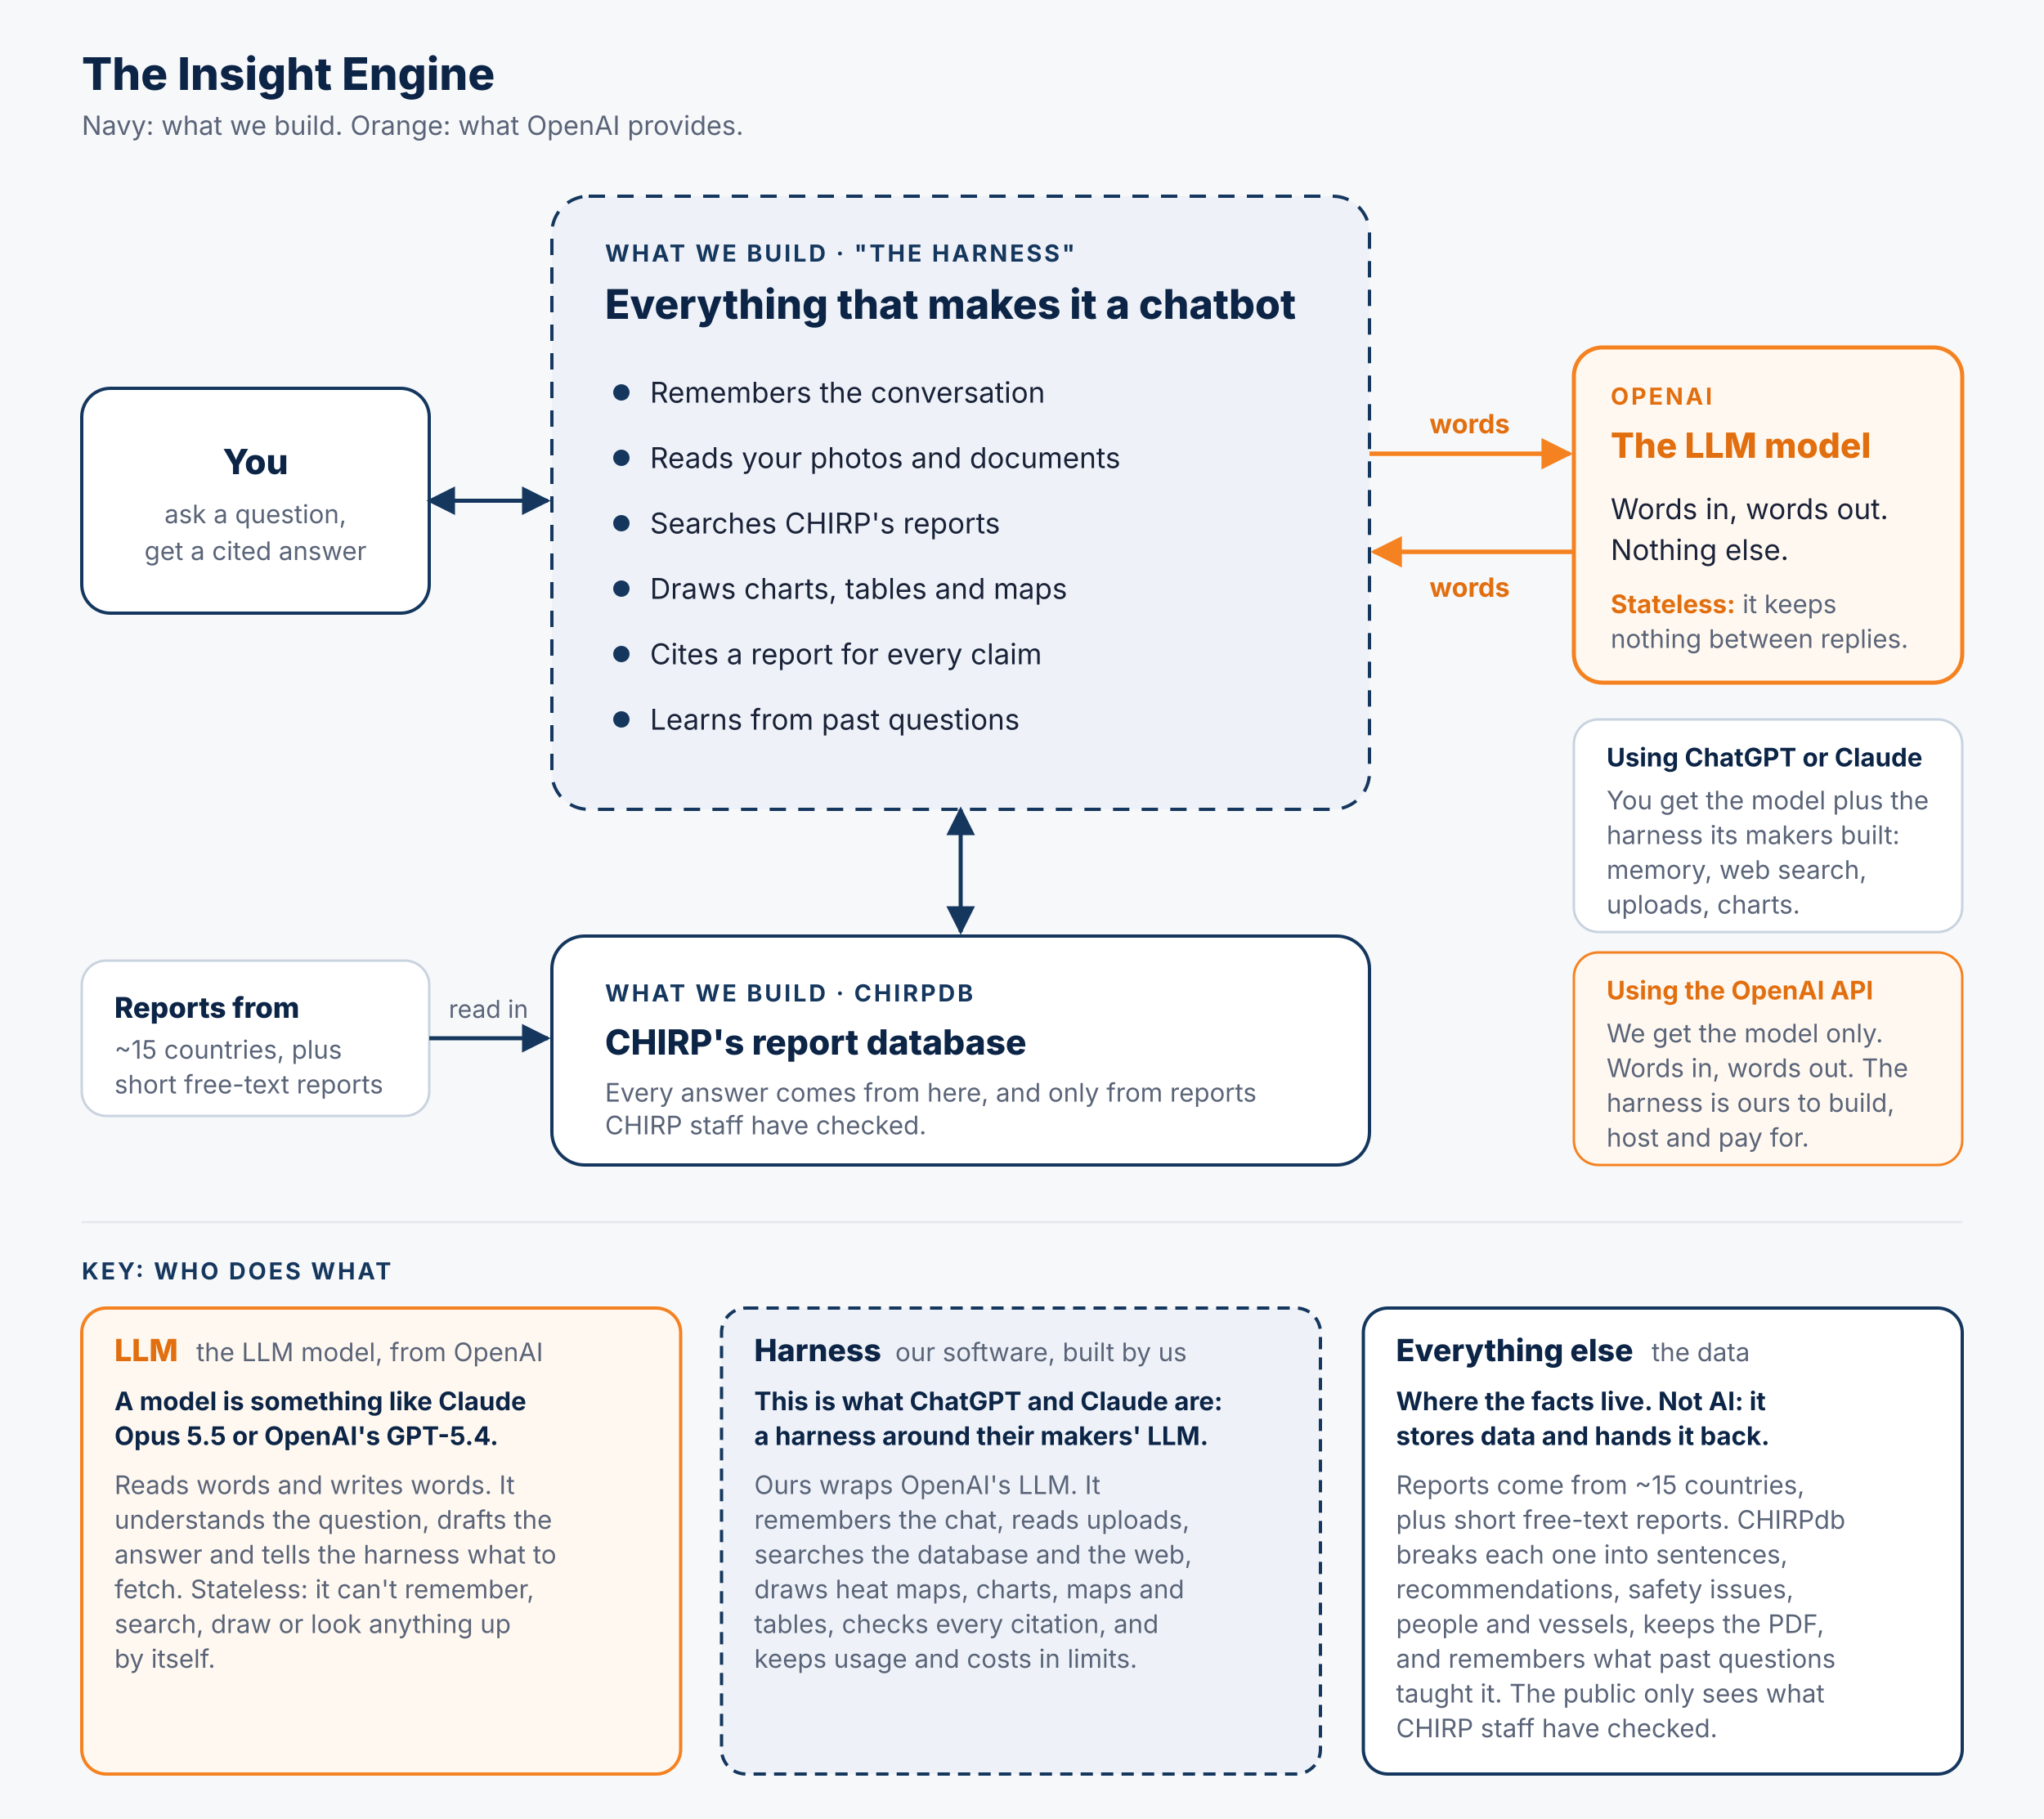
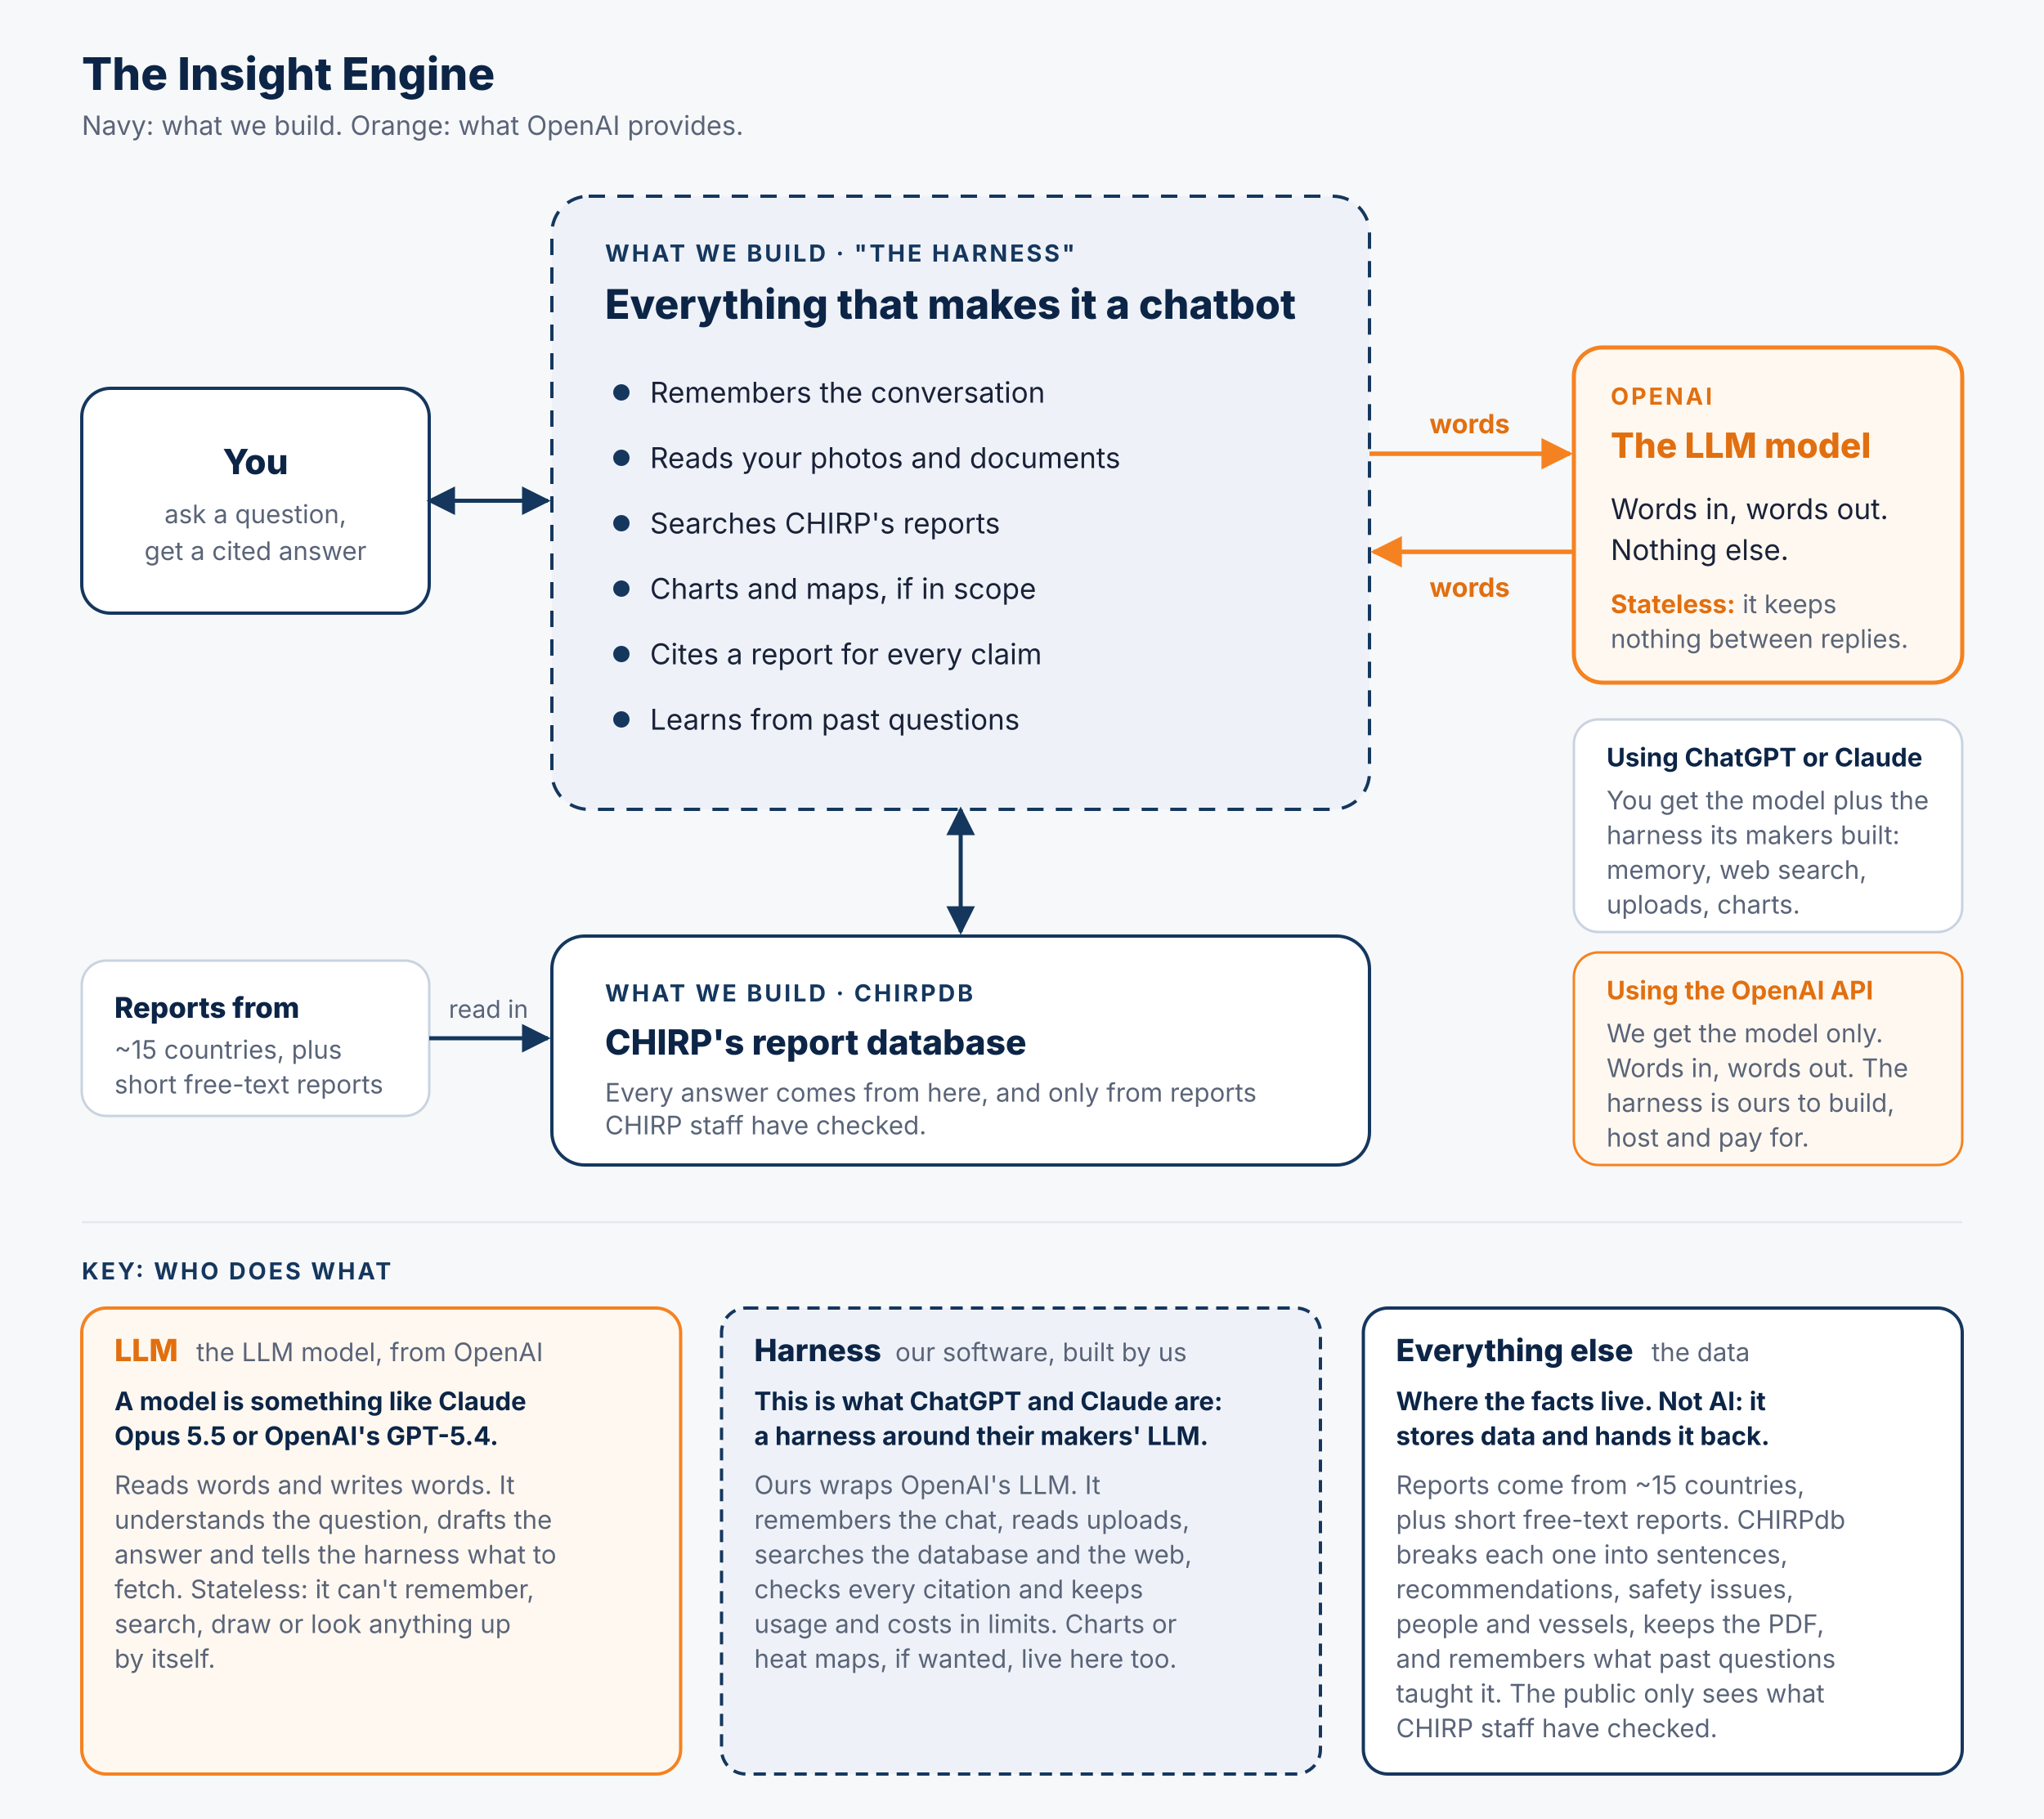
<svg xmlns="http://www.w3.org/2000/svg" viewBox="0 0 1000 890" width="1000" height="890" role="img" aria-labelledby="t d">
  <defs>
    <style>
      text { font-family: Inter, -apple-system, "Segoe UI", Roboto, Helvetica, Arial, sans-serif; fill: #1a2238; }
      .h1 { font-size: 22px; font-weight: 800; fill: #0c2547; }
      .sub { font-size: 13px; fill: #5a6478; }
      .ttl { font-size: 17px; font-weight: 800; fill: #0c2547; }
      .ttlO { font-size: 17px; font-weight: 800; fill: #e26f0f; }
      .ln { font-size: 14px; fill: #1a2238; }
      .lnS { font-size: 12.5px; fill: #5a6478; }
      .kick { font-size: 11.5px; font-weight: 700; letter-spacing: 0.1em; fill: #15375e; }
      .kickO { font-size: 11.5px; font-weight: 700; letter-spacing: 0.1em; fill: #e26f0f; }
      .labO { font-size: 13px; font-weight: 700; fill: #e26f0f; }
      .lab { font-size: 12px; fill: #5a6478; }
      .big { font-size: 20px; font-weight: 800; fill: #0c2547; }
      .arr { stroke: #15375e; stroke-width: 2; fill: none; }
      .arrO { stroke: #f58220; stroke-width: 2.2; fill: none; }
    </style>
    <marker id="aN" viewBox="0 0 10 10" refX="9" refY="5" markerWidth="7" markerHeight="7" orient="auto-start-reverse">
      <path d="M0 0L10 5L0 10z" fill="#15375e" />
    </marker>
    <marker id="aO" viewBox="0 0 10 10" refX="9" refY="5" markerWidth="7" markerHeight="7" orient="auto-start-reverse">
      <path d="M0 0L10 5L0 10z" fill="#f58220" />
    </marker>
  </defs>
  <rect width="1000" height="890" fill="#f7f8fa" />
  <text x="40" y="44" class="h1">The Insight Engine</text>
  <text x="40" y="66" class="sub">Navy: what we build. Orange: what OpenAI provides.</text>
  <rect x="40" y="190" width="170" height="110" rx="14" fill="#fff" stroke="#15375e" stroke-width="1.6" />
  <text x="125" y="232" text-anchor="middle" class="ttl">You</text>
  <text x="125" y="256" text-anchor="middle" class="lnS">ask a question,</text>
  <text x="125" y="274" text-anchor="middle" class="lnS">get a cited answer</text>
  <line x1="210" y1="245" x2="268" y2="245" class="arr" marker-start="url(#aN)" marker-end="url(#aN)" />
  <rect x="270" y="96" width="400" height="300" rx="18" fill="#eef2f8" stroke="#15375e" stroke-width="1.6" stroke-dasharray="8 6" />
  <text x="296" y="128" class="kick">WHAT WE BUILD · "THE HARNESS"</text>
  <text x="296" y="156" class="big">Everything that makes it a chatbot</text>
  <g>
    <circle cx="304" cy="192" r="4" fill="#15375e" />
    <text x="318" y="197" class="ln">Remembers the conversation</text>
    <circle cx="304" cy="224" r="4" fill="#15375e" />
    <text x="318" y="229" class="ln">Reads your photos and documents</text>
    <circle cx="304" cy="256" r="4" fill="#15375e" />
    <text x="318" y="261" class="ln">Searches CHIRP's reports</text>
    <circle cx="304" cy="288" r="4" fill="#15375e" />
-     <text x="318" y="293" class="ln">Draws charts, tables and maps</text>
+     <text x="318" y="293" class="ln">Charts and maps, if in scope</text>
    <circle cx="304" cy="320" r="4" fill="#15375e" />
    <text x="318" y="325" class="ln">Cites a report for every claim</text>
    <circle cx="304" cy="352" r="4" fill="#15375e" />
    <text x="318" y="357" class="ln">Learns from past questions</text>
  </g>
  <rect x="770" y="170" width="190" height="164" rx="14" fill="#fff8f0" stroke="#f58220" stroke-width="2" />
  <text x="788" y="198" class="kickO">OPENAI</text>
  <text x="788" y="224" class="ttlO">The LLM model</text>
  <text x="788" y="254" class="ln">Words in, words out.</text>
  <text x="788" y="274" class="ln">Nothing else.</text>
  <text x="788" y="300" class="lnS">
    <tspan font-weight="700" fill="#e26f0f">Stateless:</tspan> it keeps</text>
  <text x="788" y="317" class="lnS">nothing between replies.</text>
  <line x1="670" y1="222" x2="768" y2="222" class="arrO" marker-end="url(#aO)" />
  <text x="719" y="212" text-anchor="middle" class="labO">words</text>
  <line x1="770" y1="270" x2="672" y2="270" class="arrO" marker-end="url(#aO)" />
  <text x="719" y="292" text-anchor="middle" class="labO">words</text>
  <rect x="770" y="352" width="190" height="104" rx="12" fill="#fff" stroke="#c9d3e0" stroke-width="1.2" />
  <text x="786" y="375" class="labB" style="font-size:12.5px;font-weight:700;fill:#0c2547">Using ChatGPT or Claude</text>
  <text x="786" y="396" class="lnS">You get the model plus the</text>
  <text x="786" y="413" class="lnS">harness its makers built:</text>
  <text x="786" y="430" class="lnS">memory, web search,</text>
  <text x="786" y="447" class="lnS">uploads, charts.</text>
  <rect x="770" y="466" width="190" height="104" rx="12" fill="#fff8f0" stroke="#f58220" stroke-width="1.2" />
  <text x="786" y="489" class="labO" style="font-size:12.5px">Using the OpenAI API</text>
  <text x="786" y="510" class="lnS">We get the model only.</text>
  <text x="786" y="527" class="lnS">Words in, words out. The</text>
  <text x="786" y="544" class="lnS">harness is ours to build,</text>
  <text x="786" y="561" class="lnS">host and pay for.</text>
  <line x1="470" y1="396" x2="470" y2="456" class="arr" marker-start="url(#aN)" marker-end="url(#aN)" />
  <rect x="270" y="458" width="400" height="112" rx="16" fill="#fff" stroke="#15375e" stroke-width="1.6" />
  <text x="296" y="490" class="kick">WHAT WE BUILD · CHIRPDB</text>
  <text x="296" y="516" class="ttl">CHIRP's report database</text>
  <text x="296" y="539" class="lnS">Every answer comes from here, and only from reports</text>
  <text x="296" y="555" class="lnS">CHIRP staff have checked.</text>
  <rect x="40" y="470" width="170" height="76" rx="12" fill="#fff" stroke="#c9d3e0" stroke-width="1.2" />
  <text x="56" y="498" class="ttl" style="font-size:14px">Reports from</text>
  <text x="56" y="518" class="lnS">~15 countries, plus</text>
  <text x="56" y="535" class="lnS">short free-text reports</text>
  <line x1="210" y1="508" x2="268" y2="508" class="arr" marker-end="url(#aN)" />
  <text x="239" y="498" text-anchor="middle" class="lab">read in</text>
  <line x1="40" y1="598" x2="960" y2="598" stroke="#e5e7eb" />
  <text x="40" y="626" class="kick">KEY: WHO DOES WHAT</text>
  <rect x="40" y="640" width="293" height="228" rx="12" fill="#fff8f0" stroke="#f58220" stroke-width="1.6" />
  <text x="56" y="666" class="ttlO" style="font-size:15px">LLM</text>
  <text x="96" y="666" class="lnS">the LLM model, from OpenAI</text>
  <text x="56" y="690" class="lnS" style="font-weight:700;fill:#0c2547">A model is something like Claude</text>
  <text x="56" y="707" class="lnS" style="font-weight:700;fill:#0c2547">Opus 5.5 or OpenAI's GPT-5.4.</text>
  <text x="56" y="731" class="lnS">Reads words and writes words. It</text>
  <text x="56" y="748" class="lnS">understands the question, drafts the</text>
  <text x="56" y="765" class="lnS">answer and tells the harness what to</text>
  <text x="56" y="782" class="lnS">fetch. Stateless: it can't remember,</text>
  <text x="56" y="799" class="lnS">search, draw or look anything up</text>
  <text x="56" y="816" class="lnS">by itself.</text>
  <rect x="353" y="640" width="293" height="228" rx="12" fill="#eef2f8" stroke="#15375e" stroke-width="1.6" stroke-dasharray="6 4" />
  <text x="369" y="666" class="ttl" style="font-size:15px">Harness</text>
  <text x="438" y="666" class="lnS">our software, built by us</text>
  <text x="369" y="690" class="lnS" style="font-weight:700;fill:#0c2547">This is what ChatGPT and Claude are:</text>
  <text x="369" y="707" class="lnS" style="font-weight:700;fill:#0c2547">a harness around their makers' LLM.</text>
  <text x="369" y="731" class="lnS">Ours wraps OpenAI's LLM. It</text>
  <text x="369" y="748" class="lnS">remembers the chat, reads uploads,</text>
  <text x="369" y="765" class="lnS">searches the database and the web,</text>
-   <text x="369" y="782" class="lnS">draws heat maps, charts, maps and</text>
-   <text x="369" y="799" class="lnS">tables, checks every citation, and</text>
-   <text x="369" y="816" class="lnS">keeps usage and costs in limits.</text>
+   <text x="369" y="782" class="lnS">checks every citation and keeps</text>
+   <text x="369" y="799" class="lnS">usage and costs in limits. Charts or</text>
+   <text x="369" y="816" class="lnS">heat maps, if wanted, live here too.</text>
  <rect x="667" y="640" width="293" height="228" rx="12" fill="#fff" stroke="#15375e" stroke-width="1.6" />
  <text x="683" y="666" class="ttl" style="font-size:15px">Everything else</text>
  <text x="808" y="666" class="lnS">the data</text>
  <text x="683" y="690" class="lnS" style="font-weight:700;fill:#0c2547">Where the facts live. Not AI: it</text>
  <text x="683" y="707" class="lnS" style="font-weight:700;fill:#0c2547">stores data and hands it back.</text>
  <text x="683" y="731" class="lnS">Reports come from ~15 countries,</text>
  <text x="683" y="748" class="lnS">plus short free-text reports. CHIRPdb</text>
  <text x="683" y="765" class="lnS">breaks each one into sentences,</text>
  <text x="683" y="782" class="lnS">recommendations, safety issues,</text>
  <text x="683" y="799" class="lnS">people and vessels, keeps the PDF,</text>
  <text x="683" y="816" class="lnS">and remembers what past questions</text>
  <text x="683" y="833" class="lnS">taught it. The public only sees what</text>
  <text x="683" y="850" class="lnS">CHIRP staff have checked.</text>
</svg>
